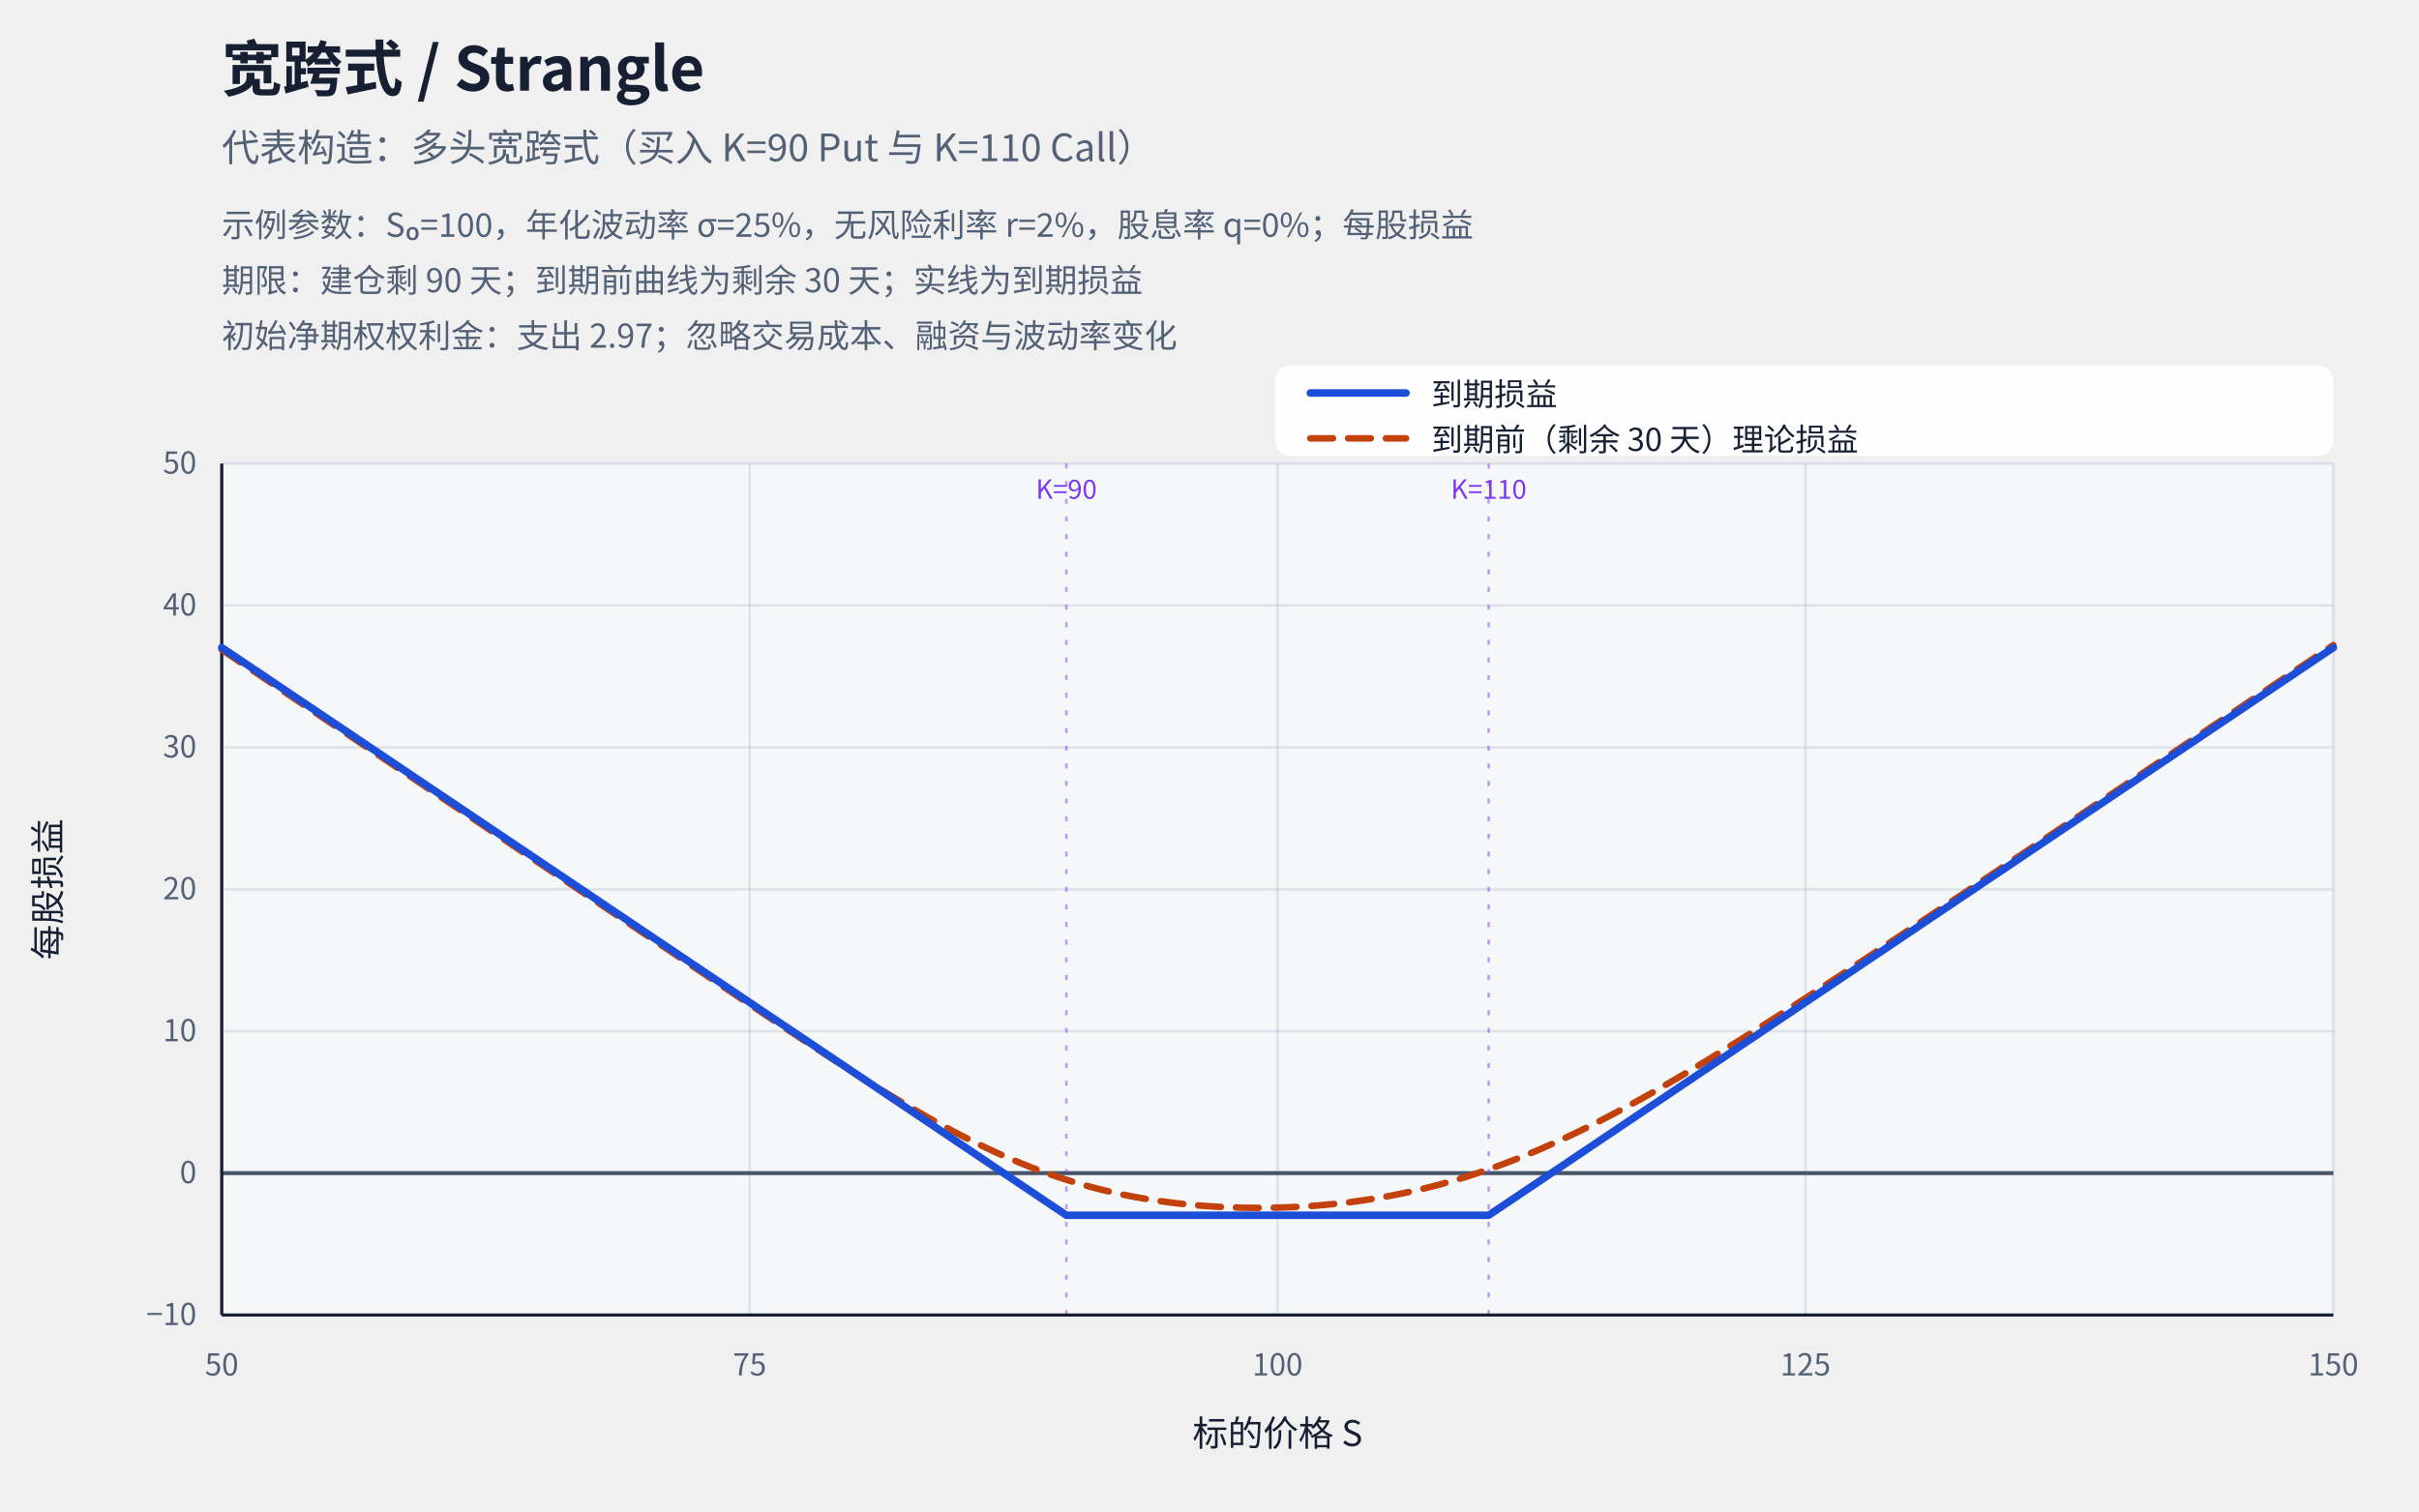
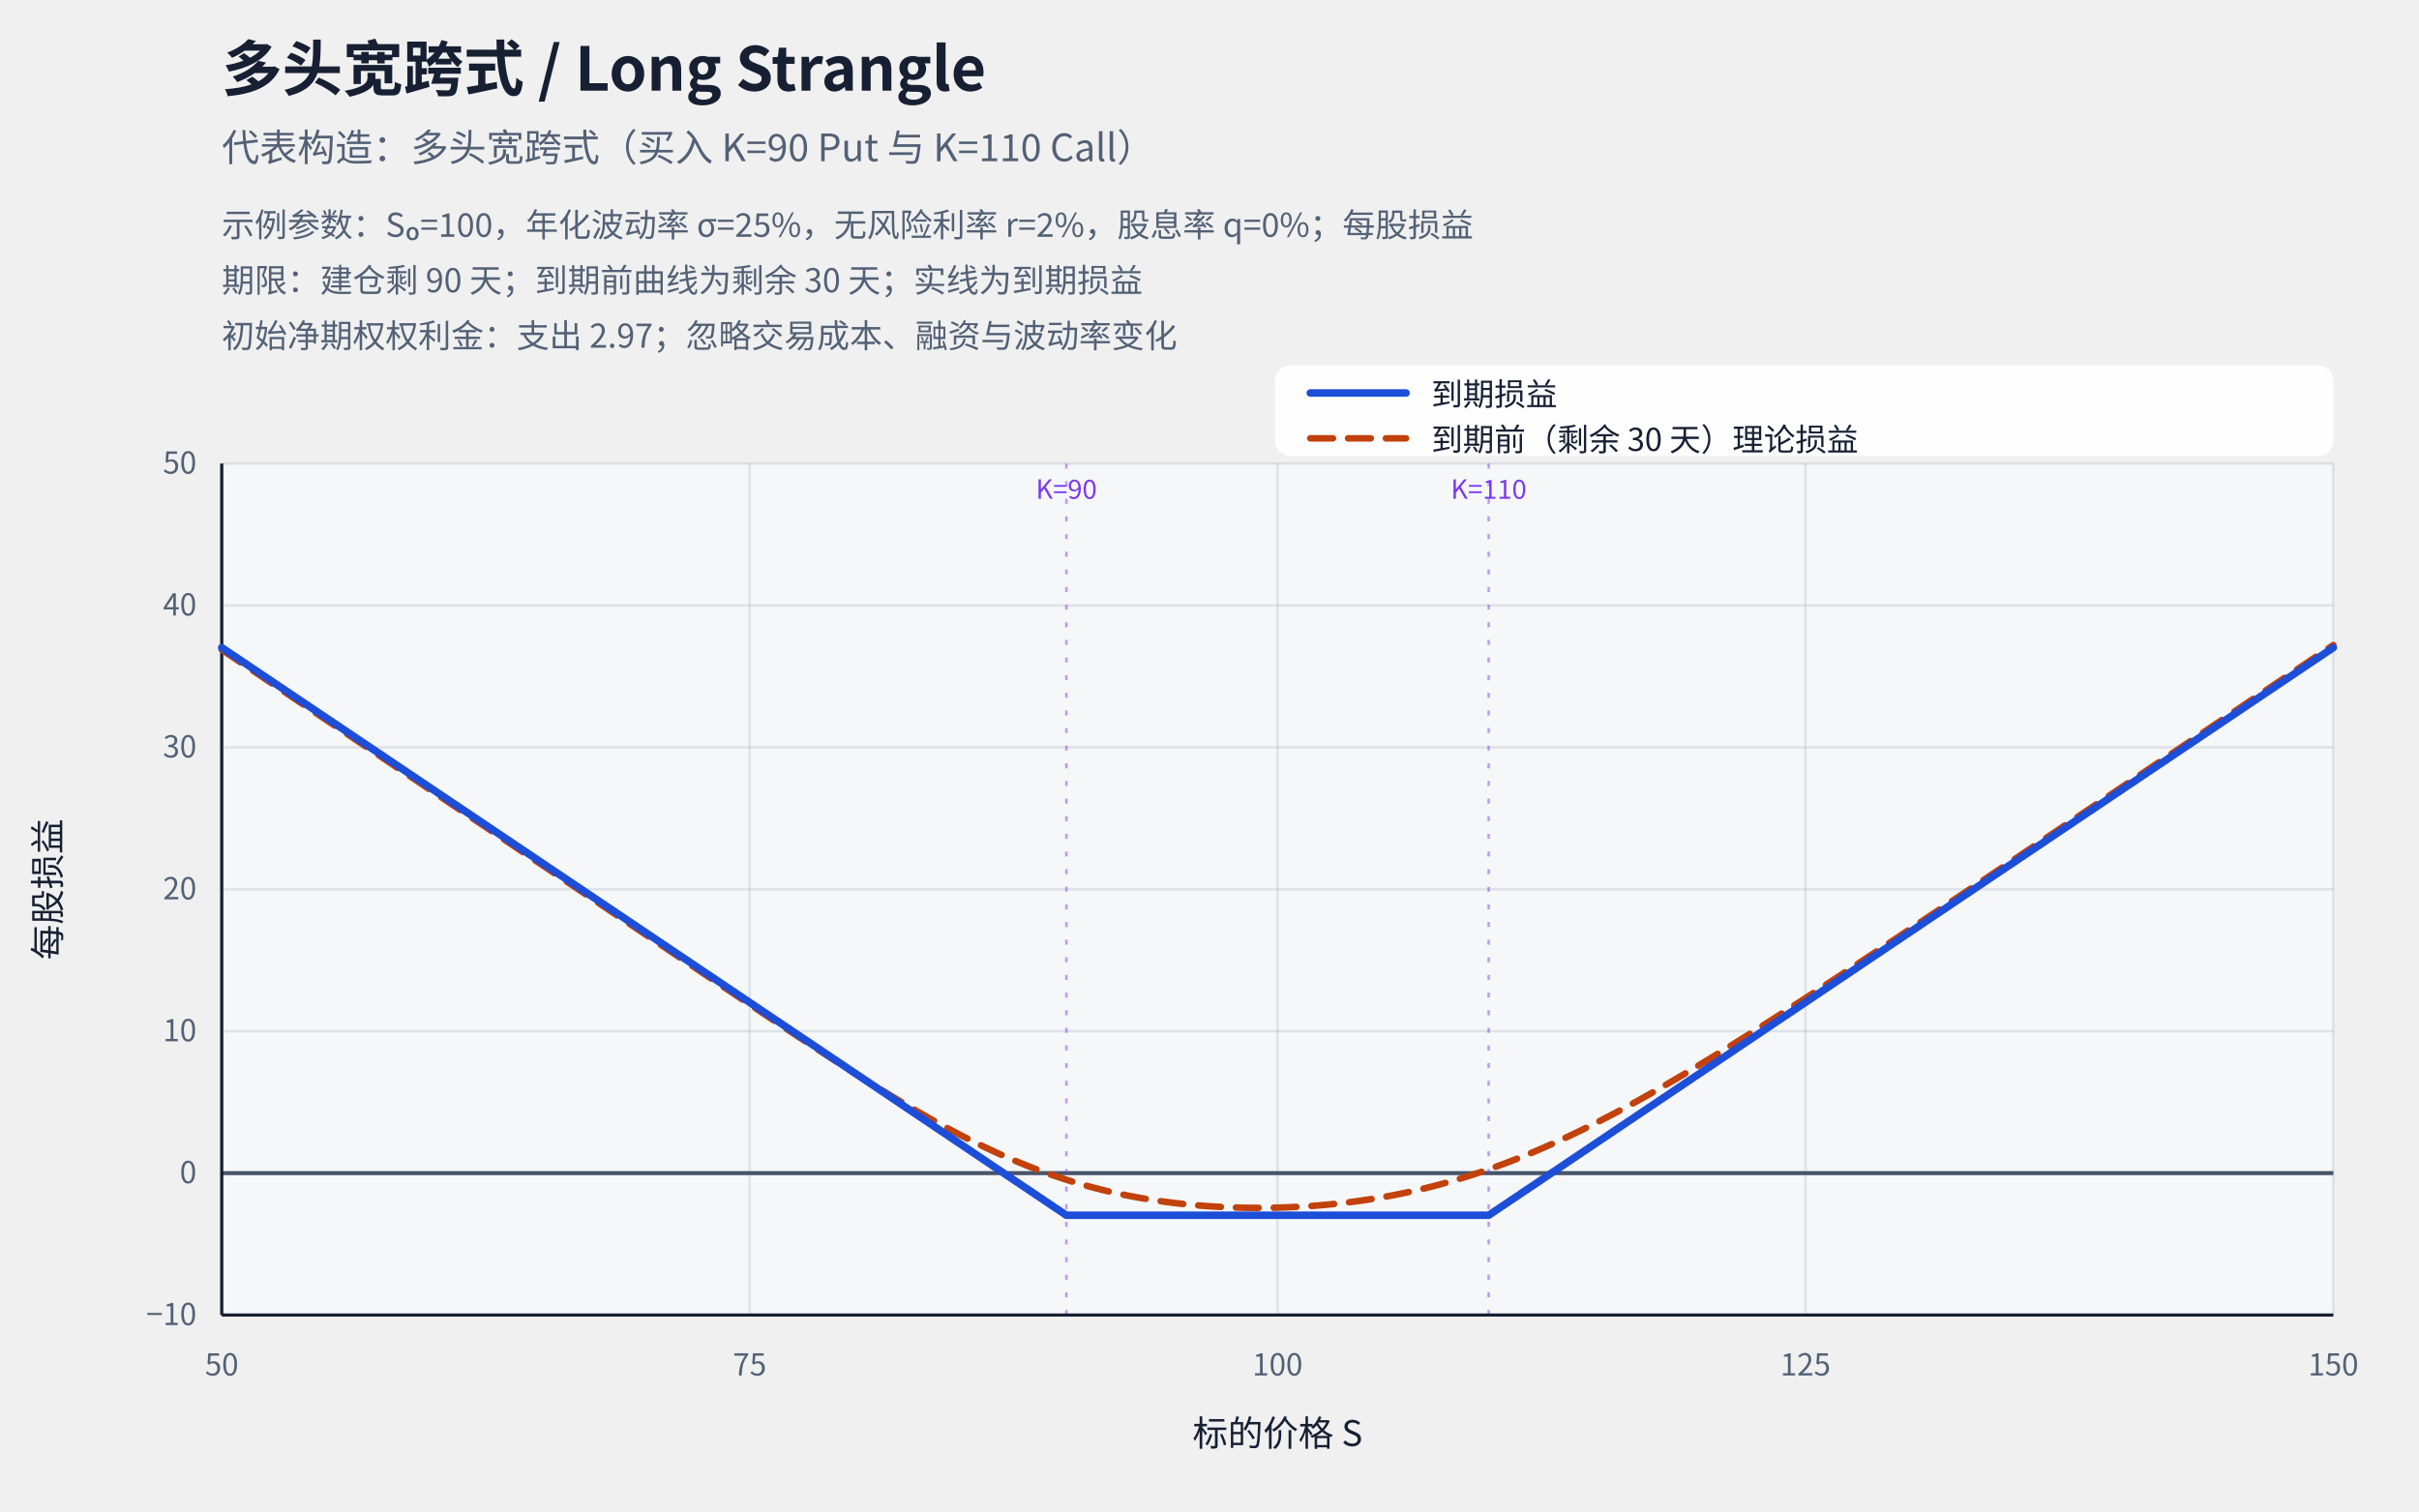
<svg xmlns="http://www.w3.org/2000/svg" width="960" height="600" viewBox="0 0 960 600" role="img" aria-labelledby="chart-title chart-desc">
  <style>
    :root { color-scheme: light dark; }
    text { font-family: -apple-system, BlinkMacSystemFont, 'Segoe UI', 'Noto Sans CJK SC', 'PingFang SC', sans-serif; fill:#172033; }
    .muted { fill:#536176; }
    .grid { stroke:#94a3b8; stroke-opacity:.24; stroke-width:1; }
    .axis { stroke:#172033; stroke-width:1.25; }
    .zero { stroke:#475569; stroke-width:1.6; }
    .strike { stroke:#7c3aed; stroke-width:1; stroke-dasharray:2 5; stroke-opacity:.48; }
    .strike-label { fill:#7c3aed; }
    .solid { fill:none; stroke:#1d4ed8; stroke-width:3; stroke-linecap:round; stroke-linejoin:round; }
    .before { fill:none; stroke:#c2410c; stroke-width:2.6; stroke-dasharray:9 6; stroke-linecap:round; stroke-linejoin:round; }
    .legend-bg { fill:#ffffff; fill-opacity:.92; }
    .plot-bg { fill:#f8fafc; fill-opacity:.65; }
    @media (prefers-color-scheme: dark) {
      text { fill:#e6edf7; }
      .muted { fill:#b2bfd2; }
      .grid { stroke:#64748b; }
      .axis { stroke:#e6edf7; }
      .zero { stroke:#cbd5e1; }
      .strike { stroke:#c4b5fd; }
      .strike-label { fill:#c4b5fd; }
      .solid { stroke:#60a5fa; }
      .before { stroke:#fb923c; }
      .legend-bg { fill:#171b22; }
      .plot-bg { fill:#111827; }
    }
  </style>
-   <text x="88" y="36" font-size="24" font-weight="700">宽跨式 / Strangle</text>
+   <text x="88" y="36" font-size="24" font-weight="700">多头宽跨式 / Long Strangle</text>
  <text x="88" y="64" font-size="15" class="muted">代表构造：多头宽跨式（买入 K=90 Put 与 K=110 Call）</text>
  <text x="88" y="94" font-size="13" class="muted">示例参数：S₀=100，年化波动率 σ=25%，无风险利率 r=2%，股息率 q=0%；每股损益</text>
  <text x="88" y="116" font-size="13" class="muted">期限：建仓剩 90 天；到期前曲线为剩余 30 天；实线为到期损益</text>
  <text x="88" y="138" font-size="13" class="muted">初始净期权权利金：支出 2.97；忽略交易成本、融资与波动率变化</text>
  <rect x="506" y="145" width="420" height="36" rx="6" class="legend-bg" />
  <line x1="520" y1="156" x2="558" y2="156" class="solid" />
  <text x="568" y="161" font-size="12.5">到期损益</text>
  <line x1="520" y1="174" x2="558" y2="174" class="before" />
  <text x="568" y="179" font-size="12.5">到期前（剩余 30 天）理论损益</text>
  <rect x="88" y="184" width="838" height="338" class="plot-bg" />
  <line x1="88.00" y1="184" x2="88.00" y2="522" class="grid" />
  <text x="88.00" y="546" font-size="12" text-anchor="middle" class="muted">50</text>
  <line x1="297.50" y1="184" x2="297.50" y2="522" class="grid" />
  <text x="297.50" y="546" font-size="12" text-anchor="middle" class="muted">75</text>
  <line x1="507.00" y1="184" x2="507.00" y2="522" class="grid" />
  <text x="507.00" y="546" font-size="12" text-anchor="middle" class="muted">100</text>
  <line x1="716.50" y1="184" x2="716.50" y2="522" class="grid" />
  <text x="716.50" y="546" font-size="12" text-anchor="middle" class="muted">125</text>
  <line x1="926.00" y1="184" x2="926.00" y2="522" class="grid" />
  <text x="926.00" y="546" font-size="12" text-anchor="middle" class="muted">150</text>
  <line x1="88" y1="522.00" x2="926" y2="522.00" class="grid" />
  <text x="78" y="526.00" font-size="12" text-anchor="end" class="muted">−10</text>
  <line x1="88" y1="465.67" x2="926" y2="465.67" class="zero" />
  <text x="78" y="469.67" font-size="12" text-anchor="end" class="muted">0</text>
  <line x1="88" y1="409.33" x2="926" y2="409.33" class="grid" />
  <text x="78" y="413.33" font-size="12" text-anchor="end" class="muted">10</text>
  <line x1="88" y1="353.00" x2="926" y2="353.00" class="grid" />
  <text x="78" y="357.00" font-size="12" text-anchor="end" class="muted">20</text>
  <line x1="88" y1="296.67" x2="926" y2="296.67" class="grid" />
  <text x="78" y="300.67" font-size="12" text-anchor="end" class="muted">30</text>
  <line x1="88" y1="240.33" x2="926" y2="240.33" class="grid" />
  <text x="78" y="244.33" font-size="12" text-anchor="end" class="muted">40</text>
  <line x1="88" y1="184.00" x2="926" y2="184.00" class="grid" />
  <text x="78" y="188.00" font-size="12" text-anchor="end" class="muted">50</text>
  <line x1="423.20" y1="184" x2="423.20" y2="522" class="strike" />
  <text x="423.20" y="198" font-size="10.5" text-anchor="middle" class="strike-label">K=90</text>
  <line x1="590.80" y1="184" x2="590.80" y2="522" class="strike" />
  <text x="590.80" y="198" font-size="10.5" text-anchor="middle" class="strike-label">K=110</text>
  <line x1="88" y1="184" x2="88" y2="522" class="axis" />
  <line x1="88" y1="522" x2="926" y2="522" class="axis" />
  <path d="M 88.00,257.90 L 90.09,259.31 L 92.19,260.72 L 94.28,262.13 L 96.38,263.54 L 98.47,264.94 L 100.57,266.35 L 102.67,267.76 L 104.76,269.17 L 106.86,270.58 L 108.95,271.99 L 111.05,273.39 L 113.14,274.80 L 115.23,276.21 L 117.33,277.62 L 119.42,279.03 L 121.52,280.44 L 123.62,281.84 L 125.71,283.25 L 127.81,284.66 L 129.90,286.07 L 132.00,287.48 L 134.09,288.89 L 136.19,290.29 L 138.28,291.70 L 140.38,293.11 L 142.47,294.52 L 144.56,295.93 L 146.66,297.34 L 148.75,298.74 L 150.85,300.15 L 152.94,301.56 L 155.04,302.97 L 157.13,304.38 L 159.23,305.79 L 161.32,307.19 L 163.42,308.60 L 165.51,310.01 L 167.61,311.42 L 169.70,312.83 L 171.80,314.24 L 173.89,315.64 L 175.99,317.05 L 178.08,318.46 L 180.18,319.87 L 182.28,321.28 L 184.37,322.69 L 186.46,324.09 L 188.56,325.50 L 190.66,326.91 L 192.75,328.32 L 194.84,329.73 L 196.94,331.14 L 199.04,332.54 L 201.13,333.95 L 203.23,335.36 L 205.32,336.77 L 207.41,338.18 L 209.51,339.59 L 211.60,340.99 L 213.70,342.40 L 215.80,343.81 L 217.89,345.22 L 219.99,346.63 L 222.08,348.04 L 224.18,349.44 L 226.27,350.85 L 228.37,352.26 L 230.46,353.67 L 232.55,355.08 L 234.65,356.49 L 236.75,357.89 L 238.84,359.30 L 240.94,360.71 L 243.03,362.12 L 245.12,363.53 L 247.22,364.93 L 249.31,366.34 L 251.41,367.75 L 253.50,369.16 L 255.60,370.57 L 257.70,371.97 L 259.79,373.38 L 261.88,374.79 L 263.98,376.20 L 266.07,377.61 L 268.17,379.01 L 270.26,380.42 L 272.36,381.83 L 274.46,383.23 L 276.55,384.64 L 278.64,386.05 L 280.74,387.45 L 282.84,388.86 L 284.93,390.26 L 287.02,391.66 L 289.12,393.07 L 291.22,394.47 L 293.31,395.87 L 295.40,397.27 L 297.50,398.67 L 299.60,400.07 L 301.69,401.47 L 303.78,402.86 L 305.88,404.26 L 307.98,405.65 L 310.07,407.04 L 312.17,408.43 L 314.26,409.82 L 316.36,411.20 L 318.45,412.58 L 320.55,413.95 L 322.64,415.33 L 324.74,416.70 L 326.83,418.06 L 328.92,419.42 L 331.02,420.78 L 333.12,422.13 L 335.21,423.47 L 337.30,424.81 L 339.40,426.14 L 341.50,427.47 L 343.59,428.79 L 345.69,430.10 L 347.78,431.40 L 349.88,432.69 L 351.97,433.97 L 354.06,435.25 L 356.16,436.51 L 358.25,437.76 L 360.35,439.00 L 362.44,440.23 L 364.54,441.44 L 366.63,442.64 L 368.73,443.83 L 370.83,445.00 L 372.92,446.16 L 375.02,447.30 L 377.11,448.43 L 379.20,449.54 L 381.30,450.63 L 383.39,451.71 L 385.49,452.77 L 387.58,453.80 L 389.68,454.82 L 391.77,455.82 L 393.87,456.80 L 395.96,457.77 L 398.06,458.71 L 400.15,459.62 L 402.25,460.52 L 404.35,461.40 L 406.44,462.25 L 408.54,463.09 L 410.63,463.90 L 412.73,464.69 L 414.82,465.45 L 416.92,466.20 L 419.01,466.92 L 421.11,467.62 L 423.20,468.30 L 425.30,468.96 L 427.39,469.59 L 429.48,470.20 L 431.58,470.79 L 433.67,471.36 L 435.77,471.90 L 437.87,472.43 L 439.96,472.93 L 442.06,473.42 L 444.15,473.88 L 446.25,474.32 L 448.34,474.74 L 450.44,475.14 L 452.53,475.52 L 454.62,475.88 L 456.72,476.22 L 458.81,476.55 L 460.91,476.85 L 463.00,477.14 L 465.10,477.41 L 467.19,477.66 L 469.29,477.89 L 471.38,478.11 L 473.48,478.31 L 475.58,478.49 L 477.67,478.66 L 479.77,478.81 L 481.86,478.94 L 483.95,479.06 L 486.05,479.17 L 488.14,479.25 L 490.24,479.33 L 492.33,479.38 L 494.43,479.43 L 496.52,479.45 L 498.62,479.47 L 500.71,479.46 L 502.81,479.45 L 504.90,479.41 L 507.00,479.37 L 509.09,479.30 L 511.19,479.23 L 513.28,479.14 L 515.38,479.03 L 517.47,478.91 L 519.57,478.77 L 521.66,478.62 L 523.76,478.45 L 525.86,478.27 L 527.95,478.07 L 530.04,477.85 L 532.14,477.62 L 534.23,477.38 L 536.33,477.12 L 538.42,476.84 L 540.52,476.54 L 542.62,476.23 L 544.71,475.90 L 546.81,475.55 L 548.90,475.19 L 551.00,474.81 L 553.09,474.41 L 555.18,474.00 L 557.28,473.56 L 559.38,473.11 L 561.47,472.64 L 563.57,472.16 L 565.66,471.65 L 567.75,471.13 L 569.85,470.59 L 571.94,470.03 L 574.04,469.45 L 576.13,468.85 L 578.23,468.24 L 580.33,467.60 L 582.42,466.95 L 584.52,466.28 L 586.61,465.59 L 588.71,464.89 L 590.80,464.16 L 592.89,463.42 L 594.99,462.66 L 597.09,461.88 L 599.18,461.08 L 601.28,460.27 L 603.37,459.43 L 605.47,458.59 L 607.56,457.72 L 609.66,456.84 L 611.75,455.94 L 613.84,455.02 L 615.94,454.09 L 618.03,453.14 L 620.13,452.18 L 622.22,451.20 L 624.32,450.21 L 626.41,449.20 L 628.51,448.18 L 630.61,447.14 L 632.70,446.09 L 634.79,445.02 L 636.89,443.94 L 638.99,442.85 L 641.08,441.75 L 643.17,440.63 L 645.27,439.51 L 647.37,438.37 L 649.46,437.22 L 651.55,436.06 L 653.65,434.88 L 655.75,433.70 L 657.84,432.51 L 659.93,431.31 L 662.03,430.09 L 664.12,428.87 L 666.22,427.64 L 668.32,426.40 L 670.41,425.16 L 672.50,423.90 L 674.60,422.64 L 676.70,421.37 L 678.79,420.10 L 680.88,418.82 L 682.98,417.53 L 685.08,416.23 L 687.17,414.93 L 689.26,413.62 L 691.36,412.31 L 693.46,410.99 L 695.55,409.67 L 697.64,408.34 L 699.74,407.01 L 701.84,405.68 L 703.93,404.34 L 706.03,402.99 L 708.12,401.65 L 710.22,400.29 L 712.31,398.94 L 714.41,397.58 L 716.50,396.22 L 718.59,394.86 L 720.69,393.49 L 722.78,392.12 L 724.88,390.75 L 726.97,389.38 L 729.07,388.00 L 731.16,386.62 L 733.26,385.24 L 735.36,383.86 L 737.45,382.48 L 739.54,381.09 L 741.64,379.71 L 743.74,378.32 L 745.83,376.93 L 747.92,375.54 L 750.02,374.15 L 752.12,372.75 L 754.21,371.36 L 756.30,369.96 L 758.40,368.57 L 760.50,367.17 L 762.59,365.77 L 764.68,364.37 L 766.78,362.98 L 768.88,361.58 L 770.97,360.18 L 773.07,358.77 L 775.16,357.37 L 777.25,355.97 L 779.35,354.57 L 781.45,353.17 L 783.54,351.76 L 785.63,350.36 L 787.73,348.95 L 789.83,347.55 L 791.92,346.14 L 794.01,344.74 L 796.11,343.33 L 798.21,341.93 L 800.30,340.52 L 802.39,339.12 L 804.49,337.71 L 806.59,336.30 L 808.68,334.90 L 810.78,333.49 L 812.87,332.08 L 814.97,330.68 L 817.06,329.27 L 819.16,327.86 L 821.25,326.46 L 823.34,325.05 L 825.44,323.64 L 827.53,322.23 L 829.63,320.83 L 831.72,319.42 L 833.82,318.01 L 835.91,316.60 L 838.01,315.20 L 840.11,313.79 L 842.20,312.38 L 844.29,310.97 L 846.39,309.56 L 848.49,308.16 L 850.58,306.75 L 852.67,305.34 L 854.77,303.93 L 856.87,302.52 L 858.96,301.12 L 861.05,299.71 L 863.15,298.30 L 865.25,296.89 L 867.34,295.48 L 869.43,294.08 L 871.53,292.67 L 873.62,291.26 L 875.72,289.85 L 877.82,288.44 L 879.91,287.03 L 882.00,285.63 L 884.10,284.22 L 886.20,282.81 L 888.29,281.40 L 890.38,279.99 L 892.48,278.58 L 894.58,277.18 L 896.67,275.77 L 898.76,274.36 L 900.86,272.95 L 902.96,271.54 L 905.05,270.13 L 907.14,268.73 L 909.24,267.32 L 911.34,265.91 L 913.43,264.50 L 915.53,263.09 L 917.62,261.68 L 919.72,260.28 L 921.81,258.87 L 923.91,257.46 L 926.00,256.05" class="before" />
  <path d="M 88.00,257.07 L 90.09,258.48 L 92.19,259.89 L 94.28,261.29 L 96.38,262.70 L 98.47,264.11 L 100.57,265.52 L 102.67,266.93 L 104.76,268.34 L 106.86,269.74 L 108.95,271.15 L 111.05,272.56 L 113.14,273.97 L 115.23,275.38 L 117.33,276.79 L 119.42,278.19 L 121.52,279.60 L 123.62,281.01 L 125.71,282.42 L 127.81,283.83 L 129.90,285.24 L 132.00,286.64 L 134.09,288.05 L 136.19,289.46 L 138.28,290.87 L 140.38,292.28 L 142.47,293.69 L 144.56,295.09 L 146.66,296.50 L 148.75,297.91 L 150.85,299.32 L 152.94,300.73 L 155.04,302.14 L 157.13,303.54 L 159.23,304.95 L 161.32,306.36 L 163.42,307.77 L 165.51,309.18 L 167.61,310.59 L 169.70,311.99 L 171.80,313.40 L 173.89,314.81 L 175.99,316.22 L 178.08,317.63 L 180.18,319.04 L 182.28,320.44 L 184.37,321.85 L 186.46,323.26 L 188.56,324.67 L 190.66,326.08 L 192.75,327.49 L 194.84,328.89 L 196.94,330.30 L 199.04,331.71 L 201.13,333.12 L 203.23,334.53 L 205.32,335.94 L 207.41,337.34 L 209.51,338.75 L 211.60,340.16 L 213.70,341.57 L 215.80,342.98 L 217.89,344.39 L 219.99,345.79 L 222.08,347.20 L 224.18,348.61 L 226.27,350.02 L 228.37,351.43 L 230.46,352.84 L 232.55,354.24 L 234.65,355.65 L 236.75,357.06 L 238.84,358.47 L 240.94,359.88 L 243.03,361.29 L 245.12,362.69 L 247.22,364.10 L 249.31,365.51 L 251.41,366.92 L 253.50,368.33 L 255.60,369.74 L 257.70,371.14 L 259.79,372.55 L 261.88,373.96 L 263.98,375.37 L 266.07,376.78 L 268.17,378.19 L 270.26,379.59 L 272.36,381.00 L 274.46,382.41 L 276.55,383.82 L 278.64,385.23 L 280.74,386.64 L 282.84,388.04 L 284.93,389.45 L 287.02,390.86 L 289.12,392.27 L 291.22,393.68 L 293.31,395.09 L 295.40,396.49 L 297.50,397.90 L 299.60,399.31 L 301.69,400.72 L 303.78,402.13 L 305.88,403.54 L 307.98,404.94 L 310.07,406.35 L 312.17,407.76 L 314.26,409.17 L 316.36,410.58 L 318.45,411.99 L 320.55,413.39 L 322.64,414.80 L 324.74,416.21 L 326.83,417.62 L 328.92,419.03 L 331.02,420.44 L 333.12,421.84 L 335.21,423.25 L 337.30,424.66 L 339.40,426.07 L 341.50,427.48 L 343.59,428.89 L 345.69,430.29 L 347.78,431.70 L 349.88,433.11 L 351.97,434.52 L 354.06,435.93 L 356.16,437.34 L 358.25,438.74 L 360.35,440.15 L 362.44,441.56 L 364.54,442.97 L 366.63,444.38 L 368.73,445.79 L 370.83,447.19 L 372.92,448.60 L 375.02,450.01 L 377.11,451.42 L 379.20,452.83 L 381.30,454.24 L 383.39,455.64 L 385.49,457.05 L 387.58,458.46 L 389.68,459.87 L 391.77,461.28 L 393.87,462.69 L 395.96,464.09 L 398.06,465.50 L 400.15,466.91 L 402.25,468.32 L 404.35,469.73 L 406.44,471.14 L 408.54,472.54 L 410.63,473.95 L 412.73,475.36 L 414.82,476.77 L 416.92,478.18 L 419.01,479.59 L 421.11,480.99 L 423.20,482.40 L 425.30,482.40 L 427.39,482.40 L 429.48,482.40 L 431.58,482.40 L 433.67,482.40 L 435.77,482.40 L 437.87,482.40 L 439.96,482.40 L 442.06,482.40 L 444.15,482.40 L 446.25,482.40 L 448.34,482.40 L 450.44,482.40 L 452.53,482.40 L 454.62,482.40 L 456.72,482.40 L 458.81,482.40 L 460.91,482.40 L 463.00,482.40 L 465.10,482.40 L 467.19,482.40 L 469.29,482.40 L 471.38,482.40 L 473.48,482.40 L 475.58,482.40 L 477.67,482.40 L 479.77,482.40 L 481.86,482.40 L 483.95,482.40 L 486.05,482.40 L 488.14,482.40 L 490.24,482.40 L 492.33,482.40 L 494.43,482.40 L 496.52,482.40 L 498.62,482.40 L 500.71,482.40 L 502.81,482.40 L 504.90,482.40 L 507.00,482.40 L 509.09,482.40 L 511.19,482.40 L 513.28,482.40 L 515.38,482.40 L 517.47,482.40 L 519.57,482.40 L 521.66,482.40 L 523.76,482.40 L 525.86,482.40 L 527.95,482.40 L 530.04,482.40 L 532.14,482.40 L 534.23,482.40 L 536.33,482.40 L 538.42,482.40 L 540.52,482.40 L 542.62,482.40 L 544.71,482.40 L 546.81,482.40 L 548.90,482.40 L 551.00,482.40 L 553.09,482.40 L 555.18,482.40 L 557.28,482.40 L 559.38,482.40 L 561.47,482.40 L 563.57,482.40 L 565.66,482.40 L 567.75,482.40 L 569.85,482.40 L 571.94,482.40 L 574.04,482.40 L 576.13,482.40 L 578.23,482.40 L 580.33,482.40 L 582.42,482.40 L 584.52,482.40 L 586.61,482.40 L 588.71,482.40 L 590.80,482.40 L 592.89,480.99 L 594.99,479.59 L 597.09,478.18 L 599.18,476.77 L 601.28,475.36 L 603.37,473.95 L 605.47,472.54 L 607.56,471.14 L 609.66,469.73 L 611.75,468.32 L 613.84,466.91 L 615.94,465.50 L 618.03,464.09 L 620.13,462.69 L 622.22,461.28 L 624.32,459.87 L 626.41,458.46 L 628.51,457.05 L 630.61,455.64 L 632.70,454.24 L 634.79,452.83 L 636.89,451.42 L 638.99,450.01 L 641.08,448.60 L 643.17,447.19 L 645.27,445.79 L 647.37,444.38 L 649.46,442.97 L 651.55,441.56 L 653.65,440.15 L 655.75,438.74 L 657.84,437.34 L 659.93,435.93 L 662.03,434.52 L 664.12,433.11 L 666.22,431.70 L 668.32,430.29 L 670.41,428.89 L 672.50,427.48 L 674.60,426.07 L 676.70,424.66 L 678.79,423.25 L 680.88,421.84 L 682.98,420.44 L 685.08,419.03 L 687.17,417.62 L 689.26,416.21 L 691.36,414.80 L 693.46,413.39 L 695.55,411.99 L 697.64,410.58 L 699.74,409.17 L 701.84,407.76 L 703.93,406.35 L 706.03,404.94 L 708.12,403.54 L 710.22,402.13 L 712.31,400.72 L 714.41,399.31 L 716.50,397.90 L 718.59,396.49 L 720.69,395.09 L 722.78,393.68 L 724.88,392.27 L 726.97,390.86 L 729.07,389.45 L 731.16,388.04 L 733.26,386.64 L 735.36,385.23 L 737.45,383.82 L 739.54,382.41 L 741.64,381.00 L 743.74,379.59 L 745.83,378.19 L 747.92,376.78 L 750.02,375.37 L 752.12,373.96 L 754.21,372.55 L 756.30,371.14 L 758.40,369.74 L 760.50,368.33 L 762.59,366.92 L 764.68,365.51 L 766.78,364.10 L 768.88,362.69 L 770.97,361.29 L 773.07,359.88 L 775.16,358.47 L 777.25,357.06 L 779.35,355.65 L 781.45,354.24 L 783.54,352.84 L 785.63,351.43 L 787.73,350.02 L 789.83,348.61 L 791.92,347.20 L 794.01,345.79 L 796.11,344.39 L 798.21,342.98 L 800.30,341.57 L 802.39,340.16 L 804.49,338.75 L 806.59,337.34 L 808.68,335.94 L 810.78,334.53 L 812.87,333.12 L 814.97,331.71 L 817.06,330.30 L 819.16,328.89 L 821.25,327.49 L 823.34,326.08 L 825.44,324.67 L 827.53,323.26 L 829.63,321.85 L 831.72,320.44 L 833.82,319.04 L 835.91,317.63 L 838.01,316.22 L 840.11,314.81 L 842.20,313.40 L 844.29,311.99 L 846.39,310.59 L 848.49,309.18 L 850.58,307.77 L 852.67,306.36 L 854.77,304.95 L 856.87,303.54 L 858.96,302.14 L 861.05,300.73 L 863.15,299.32 L 865.25,297.91 L 867.34,296.50 L 869.43,295.09 L 871.53,293.69 L 873.62,292.28 L 875.72,290.87 L 877.82,289.46 L 879.91,288.05 L 882.00,286.64 L 884.10,285.24 L 886.20,283.83 L 888.29,282.42 L 890.38,281.01 L 892.48,279.60 L 894.58,278.19 L 896.67,276.79 L 898.76,275.38 L 900.86,273.97 L 902.96,272.56 L 905.05,271.15 L 907.14,269.74 L 909.24,268.34 L 911.34,266.93 L 913.43,265.52 L 915.53,264.11 L 917.62,262.70 L 919.72,261.29 L 921.81,259.89 L 923.91,258.48 L 926.00,257.07" class="solid" />
  <text x="507.00" y="574" font-size="14" text-anchor="middle">标的价格 S</text>
  <text x="24" y="353.00" font-size="14" text-anchor="middle" transform="rotate(-90 24 353.00)">每股损益</text>
</svg>
